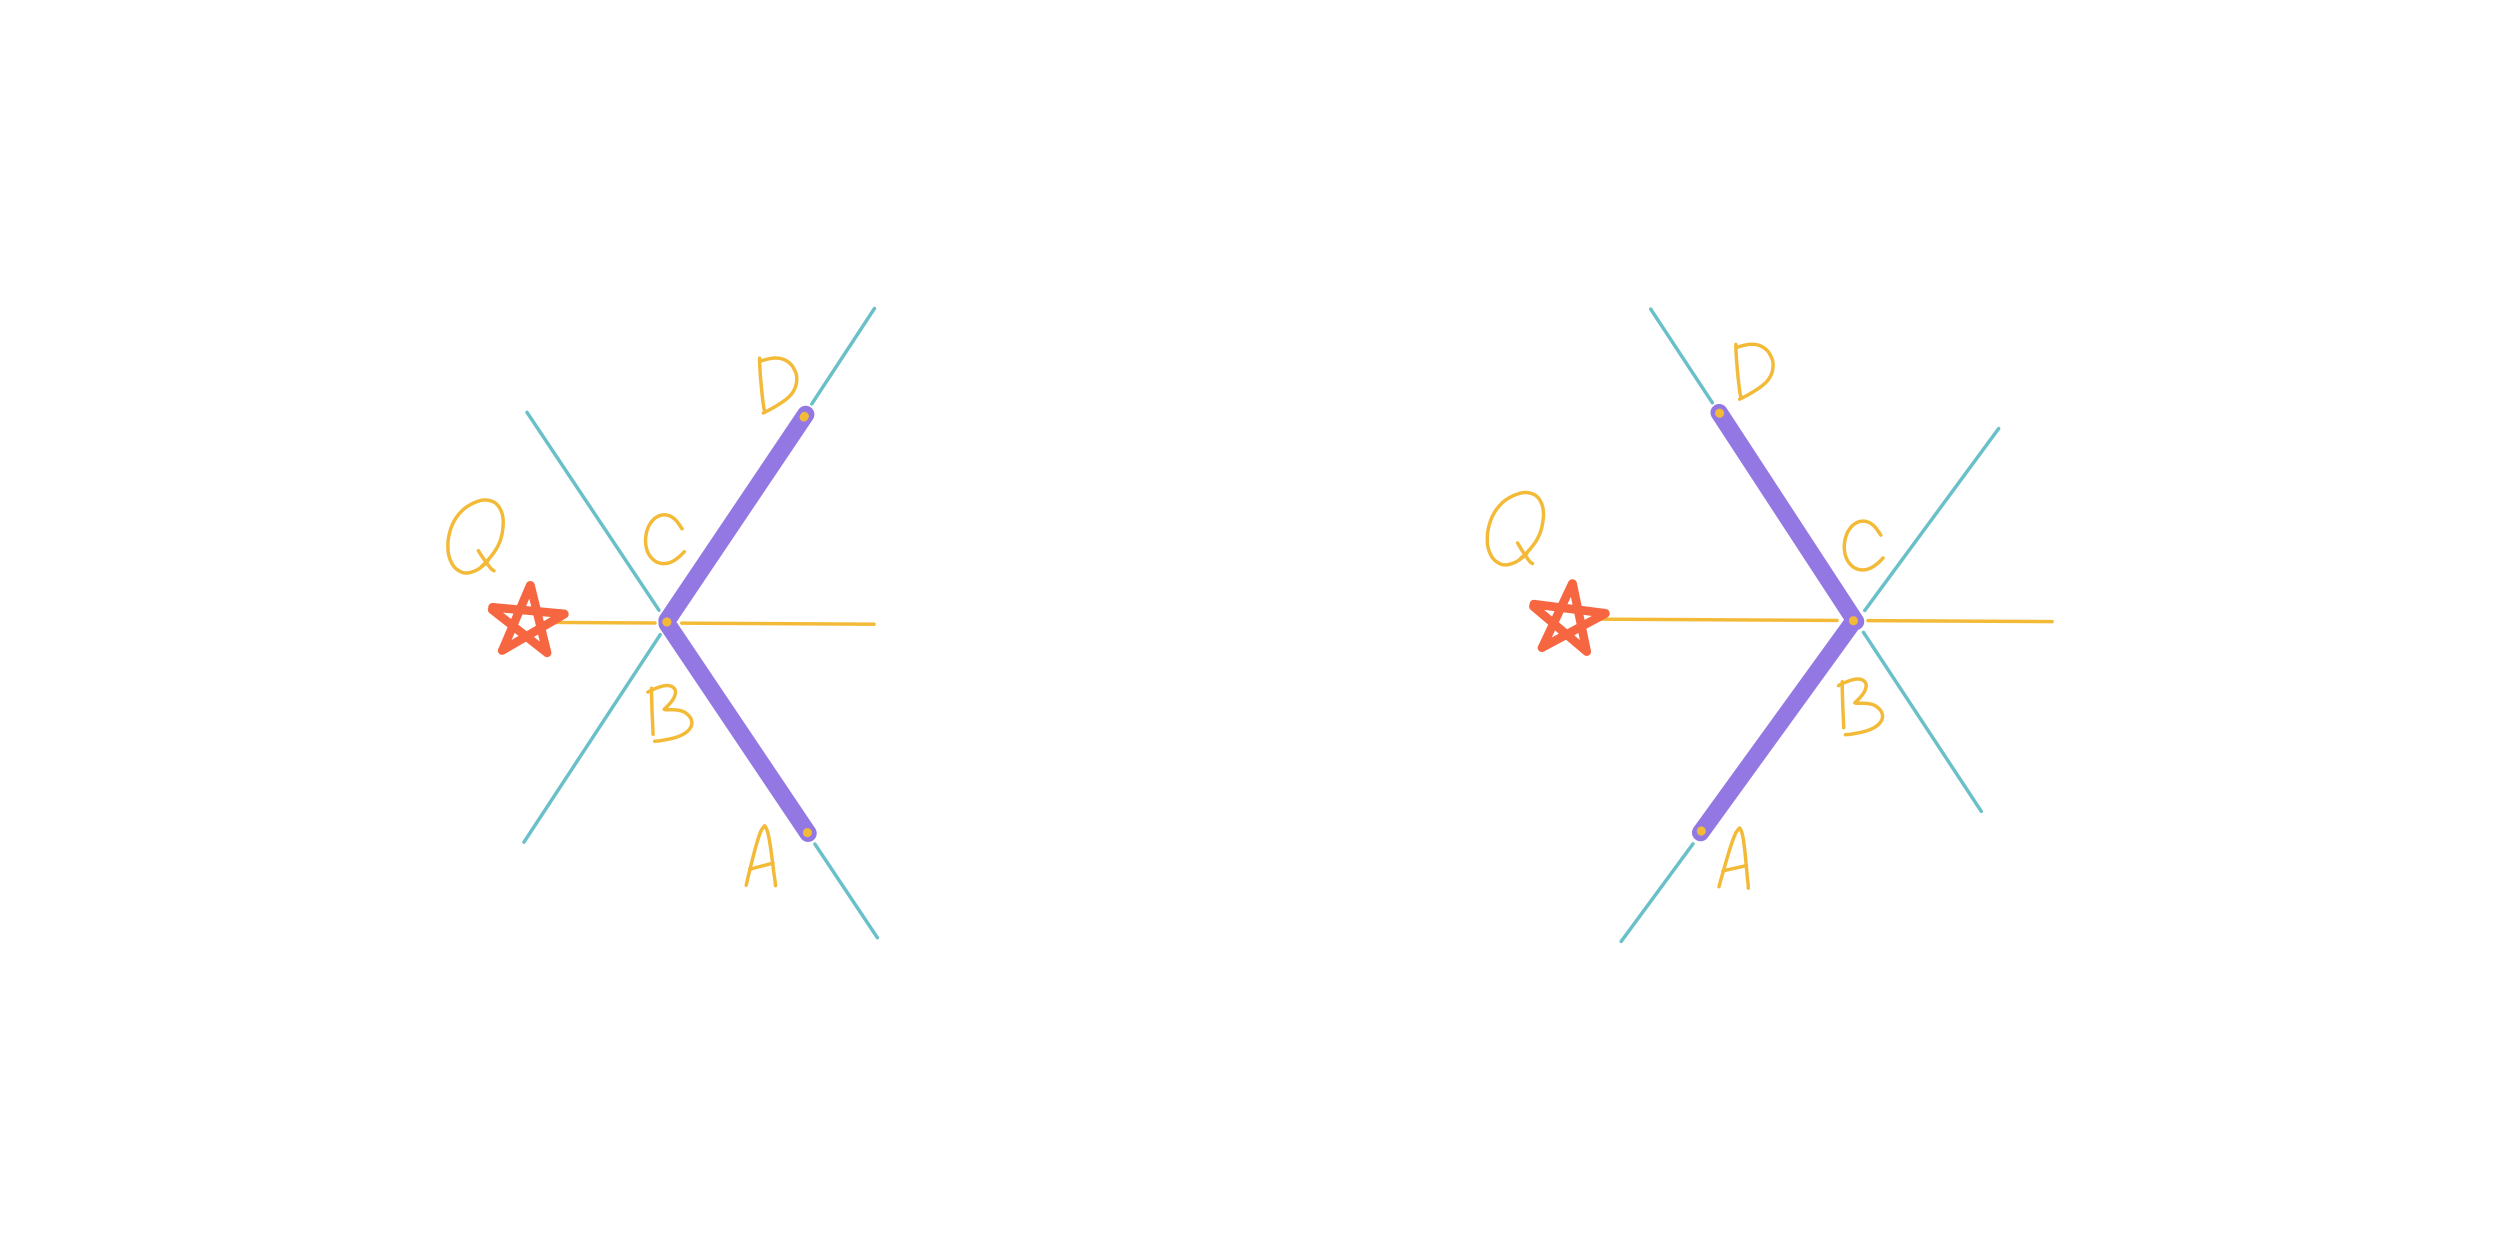
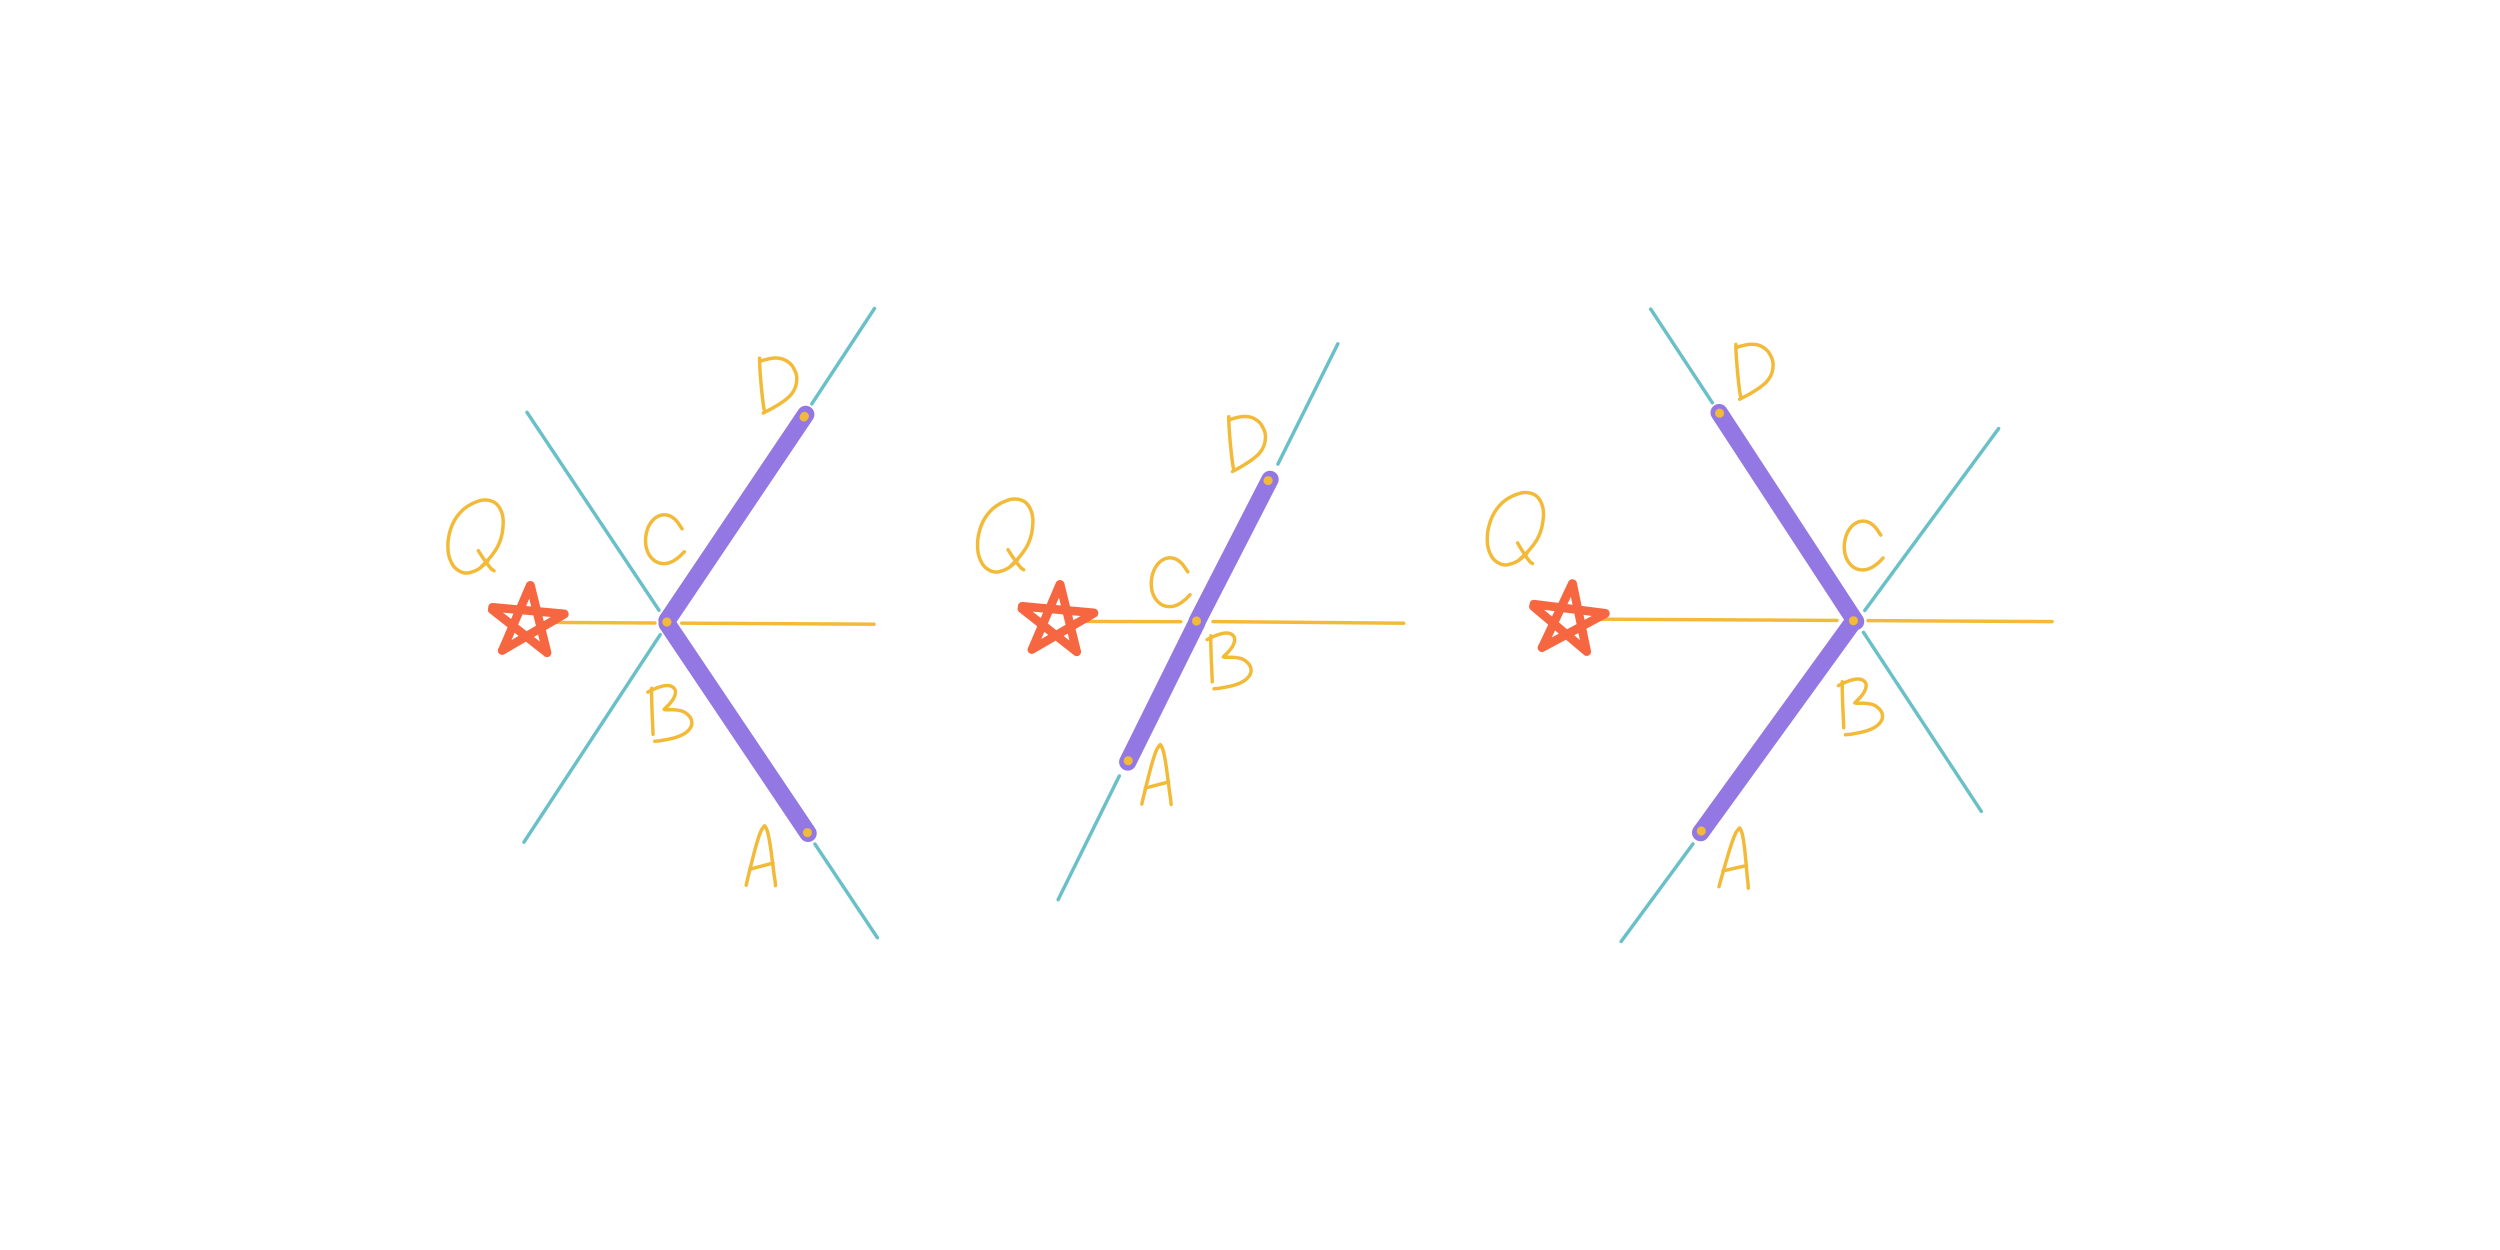
<svg xmlns="http://www.w3.org/2000/svg" xml:space="preserve" viewBox="0 0 960 480">
-   <g transform="translate(-597.908 -2652.493)scale(1.33333)">
-     <path fill="none" stroke="#6ac0c8" stroke-linecap="round" stroke-linejoin="round" d="m599.323 2231.923 39.261-59.776m43.64-66.443 18.054-27.487m-100.076 29.905 38.025 57.016m44.897 67.32 17.998 26.987m214.2 1.077 20.694-28.117m49.467-67.211 38.563-52.397m-100.215-34.406 17.763 26.988m43.514 66.112 33.932 51.553" style="display:inline" />
-     <path fill="none" stroke="#f3ba38" stroke-linecap="round" stroke-linejoin="round" d="m605.741 2168.626 31.327.172m7.701.043 55.399.304m206.642-1.463 70.69.38m8.893.048 53.051.285" style="display:inline" />
-     <path fill="none" stroke="#9378e3" stroke-linecap="round" stroke-linejoin="round" stroke-width="5" d="m640.535 2168.1 39.947-59.372m-39.907 60.264 40.576 60.372m262.398-121.15 39.293 60.167m-44.624 60.786 44.243-61.112" style="display:inline" />
-     <path fill="none" stroke="#f66640" stroke-linecap="round" stroke-linejoin="round" stroke-width="2.5" d="m593.221 2176.461 7.907-18.492m.088.011 4.765 19.403m-15.795-12.423 15.778 12.39m-15.672-13.072 20.64 1.891m-17.871 10.555 17.902-10.471m281.725 9.399 8.565-18.196m.087.014 4.066 19.561m-15.34-12.981 15.324 12.947m-15.192-13.625 20.559 2.629m-18.239 9.908 18.267-9.823" style="display:inline" />
-     <path fill="none" stroke="#f3ba38" stroke-linecap="round" stroke-linejoin="round" stroke-width="2.5" d="M679.963 2109.526q.106-.14.182-.296" style="display:inline" />
-     <circle cx="640.488" cy="2168.516" r="1.25" fill="#f3ba38" stroke="#f3ba38" stroke-width=".1" style="display:inline" />
-     <circle cx="680.971" cy="2229.179" r="1.25" fill="#f3ba38" stroke="#f3ba38" stroke-width=".1" style="display:inline" />
-     <circle cx="982.229" cy="2168.154" r="1.25" fill="#f3ba38" stroke="#f3ba38" stroke-width=".1" style="display:inline" />
-     <circle cx="938.411" cy="2228.714" r="1.25" fill="#f3ba38" stroke="#f3ba38" stroke-width=".1" style="display:inline" />
-     <circle cx="943.682" cy="2108.372" r="1.25" fill="#f3ba38" stroke="#f3ba38" stroke-width=".1" style="display:inline" />
-     <path fill="none" stroke="#f3ba38" stroke-linecap="round" stroke-linejoin="round" d="M587.161 2152.431q.19-.179.443-.386.319-.272 1.289-1.321t1.744-2.156q.773-1.108 1.208-1.966.436-.859.823-2.029.387-1.171.578-2.885t.104-2.608-.194-1.358q-.107-.463-.387-1.155-.281-.692-.629-1.194-.349-.502-.623-.769-.274-.266-.512-.436-.239-.17-.838-.415t-1.254-.329q-.654-.084-1.081-.056t-.759.082-1.566.505q-1.233.45-2.233 1.116-1 .665-1.451 1.067-.45.401-1.018 1.044t-1.08 1.409-1.033 1.899-.902 2.83-.372 3.173.141 2.209.341 1.381q.211.648.494 1.209.282.562.456.823t.4.528.487.513.898.615q.636.37.996.47.359.1.568.133t.489.04q.28.01.535-.013.256-.02 1.202-.317.947-.297 1.556-.663.61-.365 1.131-.778t.778-.665.454-.468q.196-.217.645-.637" style="display:inline" />
-     <path fill="none" stroke="#f3ba38" stroke-linecap="round" stroke-linejoin="round" d="M586.197 2147.965q.071.091.32.514.25.423.808 1.263t1.289 1.83 1.382 1.734q.028.013.221.138.193.126.489.316m295.595-3.52q.196-.172.457-.37.328-.261 1.335-1.274 1.008-1.014 1.82-2.093t1.278-1.921.895-1.999q.429-1.155.681-2.861t.197-2.603-.145-1.364-.345-1.168-.586-1.216-.594-.79q-.265-.276-.497-.455-.233-.179-.823-.445-.589-.266-1.241-.373-.651-.108-1.078-.095t-.762.055-1.583.448-2.272 1.035-1.487 1.014q-.465.385-1.055 1.007-.591.623-1.131 1.37-.539.747-1.1 1.861-.56 1.113-1.002 2.796-.443 1.683-.486 3.158t.062 2.212.292 1.393q.186.654.449 1.226.263.571.427.838t.38.542.469.53.876.647.978.505.563.154.487.057.535.01q.256-.011 1.213-.274.956-.262 1.579-.606.622-.343 1.158-.738t.801-.636.47-.451q.204-.21.668-.614" style="display:inline" />
-     <path fill="none" stroke="#f3ba38" stroke-linecap="round" stroke-linejoin="round" d="M885.498 2145.742q.068.094.302.525t.761 1.291q.528.859 1.223 1.875.694 1.015 1.319 1.782.027.014.216.147l.477.332m53.713 93.052q.084-.406.562-2.106.477-1.7 1.455-5.093.977-3.393 1.682-5.423.706-2.03 1.084-2.793t1.159-1.52q.107.042.474.908.366.865.623 2.571.258 1.705.384 2.937t.309 3.222.266 2.937.166 1.786q.083.841.206 1.742.019.105.059 1.26" style="display:inline" />
-     <path fill="none" stroke="#f3ba38" stroke-linecap="round" stroke-linejoin="round" d="M944.676 2240.178q.411-.115 2.14-.481 1.729-.365 4.626-1.036m-288.109 5.659q.069-.409.485-2.125.417-1.716 1.272-5.142t1.488-5.48q.631-2.053.982-2.83.351-.776 1.104-1.56.109.038.506.89t.715 2.547.489 2.922.424 3.209q.255 1.982.372 2.925t.229 1.78.268 1.732q.024.105.104 1.258" style="display:inline" />
-     <path fill="none" stroke="#f3ba38" stroke-linecap="round" stroke-linejoin="round" d="M664.335 2239.713q.407-.13 2.122-.557t4.586-1.201m-34.954-50.365-.024.419q.005.552.038 2.317.032 1.765.112 3.778.081 2.013.259 5.593.017.234.036 1.166" style="display:inline" />
-     <path fill="none" stroke="#f3ba38" stroke-linecap="round" stroke-linejoin="round" d="M635.011 2188.704q.28-.155.694-.364.415-.21 1.19-.552t1.376-.543 1.207-.32q.606-.118 1.04-.121.434 0 .772.058.337.059.692.262.354.202.563.447.209.244.287.398t.132.448q.055.295-.069.859-.125.564-.38 1.069-.255.506-.652 1.025-.396.519-.698.843t-.453.468l-.265.253q-.114.108-.748.742.039.031.266.084.226.053.591.044t.634-.022.897-.01q.629.01 1.261.081.631.074 1.036.186t.623.183q.218.072.612.289.394.218.899.684.506.467.722.817t.307.618q.091.267.124.699.032.432-.028.728-.061.297-.15.504-.09.208-.284.52-.195.313-.534.669t-.906.751q-.568.394-1.441.778t-1.842.642-1.995.43q-1.028.174-2.165.404-.084.021-.855.052l-.472.056m342.004-17.148-.024.419q.005.552.038 2.317.032 1.764.113 3.778.08 2.013.258 5.593.017.233.036 1.166" style="display:inline" />
-     <path fill="none" stroke="#f3ba38" stroke-linecap="round" stroke-linejoin="round" d="M977.925 2186.829q.28-.156.695-.365t1.189-.551q.775-.342 1.376-.543t1.207-.32 1.04-.121q.434 0 .772.057.337.06.692.262t.563.447.287.399q.077.154.132.448t-.069.858-.38 1.07q-.255.505-.652 1.025-.396.519-.698.842-.302.324-.453.469l-.265.253q-.114.108-.748.742.04.031.266.084t.591.043.634-.021q.268-.013.897-.01.629.01 1.261.081.631.075 1.036.186.405.112.623.184.218.071.612.289t.899.684.722.816q.216.351.307.618.091.268.124.7.032.431-.028.728-.061.296-.15.504-.09.208-.284.52-.195.312-.534.669t-.906.751-1.441.778-1.842.641-1.995.431-2.165.403q-.084.022-.855.053l-.472.056m-335.033-59.318-.151-.188q-.091-.125-.437-.664-.346-.538-.597-.877-.252-.338-.471-.588-.22-.25-.544-.537t-.662-.502-.683-.361q-.346-.146-.825-.24-.478-.093-.87-.084-.392.01-.811.109-.419.1-.912.348t-.768.454q-.276.205-.612.545-.337.341-.715.886-.378.546-.569.931-.192.385-.453 1.184t-.381 1.79q-.12.992-.053 1.86.068.868.161 1.285.092.418.337 1.055.244.637.584 1.178t.779.984q.439.442.856.713.418.271.849.438.432.167.985.253t1.116.034q.563-.05.802-.112.238-.063.7-.242.462-.18.829-.383.368-.202.882-.579t.846-.675.473-.431.598-.621q.171-.17.361-.375m344.593-4.77-.151-.187q-.092-.126-.437-.664-.346-.539-.598-.877-.251-.339-.471-.589t-.543-.537-.662-.501q-.338-.215-.684-.362-.345-.146-.824-.24-.479-.093-.87-.084-.392.01-.811.11t-.913.347-.768.454-.612.546q-.337.34-.714.886-.378.545-.57.93t-.452 1.185q-.261.799-.382 1.79-.12.991-.052 1.859t.16 1.286.337 1.055.585 1.178.779.983.856.714.849.438.984.252 1.116.035.802-.113.7-.242.83-.383q.367-.202.881-.578.514-.377.847-.675t.473-.431.598-.622q.17-.17.361-.375m-323.572-57.562q.006.064-.005.564.001.17.042 1.352t.163 2.762.2 2.426.155 1.635.215 2.109q.139 1.318.265 2.213.125.894.183 1.19t.104.456q.047.162.102.388" style="display:inline" />
-     <path fill="none" stroke="#f3ba38" stroke-linecap="round" stroke-linejoin="round" d="M667.313 2093.432q.192-.073.329-.12.137-.048.839-.258.703-.21 1.428-.357t1.143-.186q.418-.038 1.047-.013.63.024 1.079.117.45.092.686.172t.752.339.947.6q.433.341.656.579t.387.449q.163.213.553.96.389.748.53 1.22t.204 1.074q.064.601-.056 1.446-.119.846-.322 1.393-.203.548-.457 1.001-.254.454-.467.744-.212.291-.388.497t-.458.491-.976.84q-.693.556-1.753 1.245t-1.882 1.148-1.468.78-.727.363l-.685.364m280.114-19.771q.006.063-.006.564.001.169.042 1.351t.163 2.763.201 2.426q.078.845.155 1.635.076.79.215 2.108.138 1.319.264 2.213t.183 1.19.104.457.102.388" style="display:inline" />
-     <path fill="none" stroke="#f3ba38" stroke-linecap="round" stroke-linejoin="round" d="M948.491 2089.465q.193-.072.329-.12.137-.047.84-.258.702-.21 1.427-.357t1.143-.186q.418-.038 1.048-.013t1.079.117.685.172.752.339q.515.26.948.601t.656.578q.224.238.386.45.163.212.553.96.39.747.531 1.22.141.472.204 1.073t-.056 1.447q-.12.845-.322 1.393-.203.547-.458 1.001-.254.453-.466.744t-.389.497-.458.49q-.282.285-.975.841t-1.754 1.244q-1.06.689-1.881 1.149-.822.459-1.469.78t-.727.363l-.685.364" style="display:inline" />
-   </g>
+   <path fill="none" stroke="#6ac0c8" stroke-linecap="round" stroke-linejoin="round" d="m201.187 323.397 52.348-79.701m58.187-88.59 24.072-36.65M202.359 158.33l50.7 76.021m59.863 89.76 23.997 35.983m285.6 1.436 27.591-37.49m65.956-89.614 51.417-69.862m-133.62-45.875 23.685 35.984m58.018 88.15 45.243 68.736" style="display:inline;stroke-width:1.333" />
+   <path fill="none" stroke="#f3ba38" stroke-linecap="round" stroke-linejoin="round" d="m209.745 239.001 41.769.23m10.268.057 73.865.405m275.522-1.95 94.253.506m11.857.064 70.735.38" style="display:inline;stroke-width:1.333" />
+   <path fill="none" stroke="#9378e3" stroke-linecap="round" stroke-linejoin="round" stroke-width="6.667" d="m256.137 238.3 53.262-79.163m-53.21 80.352 54.102 80.496m349.863-161.533 52.39 80.222m-59.498 81.048 58.99-81.482" style="display:inline" />
+   <path fill="none" stroke="#f66640" stroke-linecap="round" stroke-linejoin="round" stroke-width="3.333" d="m193.051 249.448 10.543-24.656m.117.015 6.354 25.87m-21.06-16.564 21.037 16.52m-20.896-17.43 27.52 2.522m-23.828 14.073 23.87-13.96m375.632 12.531 11.42-24.261m.116.019 5.421 26.08M588.844 232.9l20.432 17.262m-20.256-18.166 27.412 3.505m-24.319 13.21 24.356-13.096" style="display:inline" />
+   <path fill="none" stroke="#f3ba38" stroke-linecap="round" stroke-linejoin="round" stroke-width="3.333" d="M308.707 160.201q.141-.186.243-.394" style="display:inline" />
+   <circle cx="256.074" cy="238.855" r="1.667" fill="#f3ba38" stroke="#f3ba38" stroke-width=".133" style="display:inline" />
+   <circle cx="310.051" cy="319.738" r="1.667" fill="#f3ba38" stroke="#f3ba38" stroke-width=".133" style="display:inline" />
+   <circle cx="711.727" cy="238.372" r="1.667" fill="#f3ba38" stroke="#f3ba38" stroke-width=".133" style="display:inline" />
+   <circle cx="653.304" cy="319.118" r="1.667" fill="#f3ba38" stroke="#f3ba38" stroke-width=".133" style="display:inline" />
+   <circle cx="660.332" cy="158.663" r="1.667" fill="#f3ba38" stroke="#f3ba38" stroke-width=".133" style="display:inline" />
+   <path fill="none" stroke="#f3ba38" stroke-linecap="round" stroke-linejoin="round" d="M184.971 217.408q.254-.239.591-.515.425-.363 1.719-1.761 1.293-1.399 2.325-2.875 1.03-1.477 1.61-2.621.582-1.145 1.098-2.705.516-1.562.77-3.847.255-2.285.14-3.477-.117-1.192-.26-1.811-.142-.617-.515-1.54-.375-.923-.839-1.592-.465-.67-.83-1.025-.366-.355-.683-.582-.319-.226-1.118-.553-.798-.327-1.672-.439-.872-.112-1.441-.074-.57.037-1.012.109t-2.088.673q-1.644.6-2.977 1.488-1.334.887-1.935 1.423-.6.535-1.357 1.392-.758.857-1.44 1.879-.683 1.02-1.378 2.531t-1.202 3.774-.496 4.23q.012 1.968.188 2.946.176.977.454 1.841.282.864.66 1.612.375.75.607 1.097.232.348.533.704t.65.684 1.197.82q.848.494 1.328.627.479.133.757.177.28.044.652.054.374.013.714-.018.341-.026 1.602-.422 1.263-.396 2.075-.884.813-.487 1.508-1.038.695-.55 1.037-.886.343-.336.606-.624.261-.29.86-.85" style="display:inline;stroke-width:1.333" />
+   <path fill="none" stroke="#f3ba38" stroke-linecap="round" stroke-linejoin="round" d="M183.686 211.453q.095.122.427.686.333.563 1.077 1.683t1.719 2.44q.974 1.32 1.842 2.312.038.018.295.184.257.168.652.422m394.126-4.693q.261-.23.609-.494.437-.348 1.78-1.698 1.344-1.352 2.427-2.791t1.704-2.561 1.193-2.666q.572-1.54.908-3.814t.263-3.471-.194-1.819-.46-1.557-.781-1.621-.792-1.054q-.353-.368-.663-.606-.31-.24-1.097-.594-.785-.354-1.655-.497-.868-.144-1.437-.127-.57.018-1.016.074t-2.11.597-3.03 1.38-1.983 1.352q-.62.513-1.406 1.343-.788.83-1.508 1.826-.719.996-1.467 2.482-.747 1.484-1.336 3.727-.59 2.244-.648 4.211-.057 1.967.083 2.95.14.982.39 1.857.247.872.598 1.634.35.762.57 1.118.218.356.506.722.288.367.625.707t1.168.863q.83.522 1.304.673.473.15.75.205.278.055.65.076.372.022.713.014.342-.015 1.618-.366 1.274-.349 2.105-.808.83-.457 1.544-.984t1.068-.848q.353-.32.627-.6.272-.28.89-.82" style="display:inline;stroke-width:1.333" />
+   <path fill="none" stroke="#f3ba38" stroke-linecap="round" stroke-linejoin="round" d="M582.753 208.49q.09.125.403.7.312.574 1.014 1.72.704 1.146 1.631 2.5.925 1.354 1.759 2.376.036.02.288.196l.636.443m71.617 124.07q.112-.542.75-2.809.635-2.266 1.94-6.79 1.302-4.524 2.242-7.231.941-2.707 1.445-3.724t1.546-2.027q.142.056.632 1.21.488 1.154.83 3.429.344 2.273.512 3.916t.412 4.296.355 3.916.221 2.381q.11 1.122.275 2.323.025.14.079 1.68" style="display:inline;stroke-width:1.333" />
+   <path fill="none" stroke="#f3ba38" stroke-linecap="round" stroke-linejoin="round" d="M661.657 334.404q.548-.154 2.853-.642 2.306-.486 6.168-1.381m-384.144 7.545q.092-.545.646-2.833.556-2.288 1.696-6.856t1.984-7.307q.842-2.737 1.31-3.773.468-1.035 1.472-2.08.145.05.674 1.187.53 1.136.954 3.396t.652 3.896.565 4.278q.34 2.643.496 3.9t.305 2.374.358 2.309q.032.14.138 1.677" style="display:inline;stroke-width:1.333" />
+   <path fill="none" stroke="#f3ba38" stroke-linecap="round" stroke-linejoin="round" d="M287.87 333.784q.542-.174 2.83-.743 2.286-.57 6.114-1.601m-46.605-67.154-.032.559q.007.736.05 3.09t.15 5.037q.108 2.684.345 7.457.023.312.048 1.555" style="display:inline;stroke-width:1.333" />
+   <path fill="none" stroke="#f3ba38" stroke-linecap="round" stroke-linejoin="round" d="M248.771 265.772q.374-.207.926-.486.553-.28 1.586-.736 1.034-.456 1.835-.724t1.61-.426q.807-.158 1.386-.162.579 0 1.03.078.449.078.922.349.472.27.75.596.28.325.383.53.104.206.176.598.073.393-.092 1.145-.166.752-.506 1.426t-.87 1.366q-.528.692-.93 1.124-.403.432-.604.624l-.354.338q-.152.144-.997.989.052.041.355.112.3.07.788.059.486-.014.845-.03.359-.017 1.196-.013.839.013 1.681.108.842.099 1.382.248.54.15.83.244.29.096.816.385.526.291 1.199.912.675.623.963 1.09.288.466.409.824.121.356.165.932.043.576-.037.97-.081.396-.2.672-.12.278-.379.694-.26.417-.712.892-.452.474-1.208 1.001-.757.525-1.921 1.037t-2.456.856-2.66.574q-1.37.232-2.887.538-.112.028-1.14.07l-.63.074m456.005-22.864-.032.56q.007.735.05 3.088.044 2.352.151 5.038.107 2.684.344 7.457.023.31.048 1.555" style="display:inline;stroke-width:1.333" />
+   <path fill="none" stroke="#f3ba38" stroke-linecap="round" stroke-linejoin="round" d="M705.989 263.272q.373-.208.926-.487.554-.279 1.586-.735t1.834-.724 1.61-.426 1.386-.162q.579 0 1.03.076.449.08.922.35t.751.596.383.532q.102.205.176.597.073.392-.092 1.144-.166.752-.507 1.427-.34.673-.87 1.366-.527.692-.93 1.123t-.604.625l-.353.338q-.152.144-.998.989.054.041.355.112.301.07.788.057t.845-.028q.358-.017 1.196-.013.839.013 1.682.108.841.1 1.381.248.54.15.83.245.291.095.817.386.525.29 1.198.912.674.621.963 1.088t.41.824.165.933q.042.575-.038.97t-.2.673-.378.693q-.26.416-.712.892t-1.208 1.001-1.922 1.038-2.456.854-2.66.575-2.886.537q-.112.03-1.14.071l-.63.075m-446.71-79.09-.2-.251q-.122-.167-.583-.886-.461-.717-.796-1.17-.336-.45-.628-.783-.293-.333-.725-.716t-.883-.67-.91-.48q-.462-.195-1.1-.32t-1.16-.113q-.523.014-1.082.146-.559.133-1.216.464-.657.33-1.024.605-.368.273-.816.727-.45.454-.953 1.18-.504.729-.76 1.242-.255.514-.603 1.579t-.508 2.387-.07 2.48.214 1.713q.123.557.45 1.407.325.849.778 1.57t1.039 1.312 1.14.95q.558.362 1.133.585.576.223 1.313.337.738.115 1.488.046.75-.067 1.07-.15.317-.084.933-.322.616-.24 1.105-.511.49-.27 1.176-.772.686-.503 1.128-.9.443-.397.63-.575.189-.177.798-.828.228-.226.482-.5m459.456-6.36-.202-.25q-.122-.167-.582-.884-.462-.72-.798-1.17-.334-.452-.628-.785-.293-.333-.724-.716-.43-.383-.882-.668-.45-.287-.912-.483-.46-.194-1.099-.32-.639-.124-1.16-.112-.523.014-1.081.147-.559.133-1.218.463-.658.329-1.024.605-.365.276-.816.728-.449.453-.952 1.181-.504.727-.76 1.24-.256.514-.602 1.58-.348 1.066-.51 2.387-.16 1.321-.069 2.479.09 1.157.213 1.714.123.558.45 1.407.326.85.78 1.57.453.722 1.038 1.311.586.59 1.142.952.556.363 1.132.584.576.222 1.312.336t1.488.047 1.07-.15q.316-.083.932-.323t1.107-.511 1.175-.77q.685-.503 1.13-.9.443-.398.63-.575.186-.178.797-.83.227-.226.481-.5M291.675 137.52q.008.085-.007.752.001.227.056 1.803t.217 3.682.267 3.235.207 2.18.286 2.812q.186 1.757.354 2.95.166 1.193.244 1.587.077.395.138.608.063.216.136.518" style="display:inline;stroke-width:1.333" />
+   <path fill="none" stroke="#f3ba38" stroke-linecap="round" stroke-linejoin="round" d="M291.84 138.743q.256-.098.44-.16.182-.064 1.118-.344t1.904-.476q.966-.196 1.524-.248.557-.051 1.396-.018.84.032 1.438.156.6.123.915.23.315.106 1.003.452.688.345 1.262.8.578.454.875.772.297.317.516.598.217.284.737 1.28.52.998.707 1.627.188.63.272 1.432t-.075 1.928q-.158 1.128-.429 1.857-.27.731-.61 1.335-.338.605-.622.992-.283.388-.517.663-.235.274-.611.654t-1.301 1.12q-.924.742-2.338 1.66-1.413.919-2.509 1.531t-1.957 1.04-.97.484l-.913.485m373.484-26.36q.008.083-.008.751.001.225.056 1.801t.218 3.684.268 3.235q.104 1.127.206 2.18t.287 2.81q.184 1.76.352 2.951t.244 1.587.139.61.136.517" style="display:inline;stroke-width:1.333" />
+   <path fill="none" stroke="#f3ba38" stroke-linecap="round" stroke-linejoin="round" d="M666.744 133.453q.257-.096.438-.16.183-.062 1.12-.344.936-.28 1.903-.476.966-.196 1.524-.248.557-.05 1.397-.017t1.439.156.913.23 1.003.451q.686.347 1.264.802.577.454.874.77.3.318.515.6.217.283.737 1.28.52.996.708 1.627.188.63.272 1.43.084.802-.074 1.93-.16 1.127-.43 1.857t-.61 1.335q-.339.604-.622.992-.282.388-.518.663-.236.274-.61.653-.377.38-1.3 1.121-.925.742-2.34 1.659-1.413.919-2.508 1.532-1.096.612-1.958 1.04-.863.428-.97.484l-.913.485" style="display:inline;stroke-width:1.333" />
+   <path fill="none" stroke="#6ac0c8" stroke-linecap="round" stroke-linejoin="round" d="m490.71 178.223 23.026-46.208m-83.904 165.931-23.51 47.534" style="stroke-width:1.333" />
+   <path fill="none" stroke="#f3ba38" stroke-linecap="round" stroke-linejoin="round" d="m413.139 238.621 40.236.108m12.437-.041 73.229.625" style="stroke-width:1.333" />
+   <path fill="none" stroke="#9378e3" stroke-linecap="round" stroke-linejoin="round" stroke-width="6.667" d="m459.701 238.594 27.984-54.485m-28.102 55-26.524 53.495" />
+   <path fill="none" stroke="#f66640" stroke-linecap="round" stroke-linejoin="round" stroke-width="3.333" d="m396.445 249.068 10.543-24.656m.117.015 6.352 25.87m-21.06-16.564 21.038 16.52m-20.895-17.43 27.52 2.52m-23.83 14.075 23.871-13.96" />
+   <circle cx="459.468" cy="238.473" r="1.667" fill="#f3ba38" stroke="#f3ba38" stroke-width=".133" />
+   <circle cx="433.247" cy="292.126" r="1.667" fill="#f3ba38" stroke="#f3ba38" stroke-width=".133" />
+   <path fill="none" stroke="#f3ba38" stroke-linecap="round" stroke-linejoin="round" d="M388.365 217.028q.252-.239.591-.515.424-.364 1.719-1.761 1.294-1.397 2.324-2.875 1.032-1.477 1.612-2.621.58-1.145 1.097-2.707t.77-3.845.14-3.477q-.118-1.194-.26-1.811-.14-.617-.515-1.54t-.839-1.592-.83-1.024q-.367-.355-.683-.583-.319-.228-1.118-.553-.798-.327-1.672-.439-.872-.112-1.441-.074-.57.037-1.012.109-.444.072-2.088.673-1.645.6-2.979 1.487-1.333.888-1.933 1.423-.601.536-1.357 1.393-.758.857-1.442 1.879-.682 1.02-1.376 2.531-.693 1.51-1.202 3.774-.51 2.264-.496 4.23.012 1.967.188 2.946.176.978.454 1.841.28.863.658 1.612.377.75.61 1.097.231.348.531.704t.65.684q.351.328 1.198.82.848.494 1.328.627.479.133.757.177.28.044.651.054.375.008.715-.018t1.602-.422 2.075-.884q.813-.487 1.508-1.039.693-.55 1.037-.885t.606-.624.86-.85" style="stroke-width:1.333" />
+   <path fill="none" stroke="#f3ba38" stroke-linecap="round" stroke-linejoin="round" d="M387.08 211.073q.095.122.427.686.333.564 1.077 1.684t1.717 2.438q.975 1.32 1.844 2.313.038.018.295.184l.652.42m45.364 89.956q.092-.545.648-2.833.555-2.288 1.695-6.856t1.984-7.307q.842-2.737 1.309-3.773.468-1.035 1.473-2.08.144.05.674 1.187.529 1.136.953 3.396t.652 3.896.565 4.278q.34 2.644.496 3.9t.307 2.374q.15 1.116.356 2.31.032.139.139 1.676" style="stroke-width:1.333" />
+   <path fill="none" stroke="#f3ba38" stroke-linecap="round" stroke-linejoin="round" d="M439.792 302.612q.543-.172 2.83-.743 2.285-.57 6.114-1.601m16.21-56.136-.033.558q.007.736.05 3.09.043 2.352.15 5.037.108 2.684.345 7.457.023.311.047 1.555" style="stroke-width:1.333" />
+   <path fill="none" stroke="#f3ba38" stroke-linecap="round" stroke-linejoin="round" d="M463.507 245.617q.373-.208.926-.487.554-.278 1.587-.734t1.835-.724q.8-.268 1.609-.427t1.387-.161 1.027.076.924.35q.472.268.751.595t.381.532q.104.205.178.597.073.392-.092 1.144-.166.752-.507 1.427-.34.673-.87 1.367-.527.692-.93 1.122-.403.432-.604.626l-.354.337q-.152.144-.996.99.052.04.354.111t.788.06q.487-.013.845-.03.36-.017 1.196-.008.84.008 1.68.108.843.099 1.383.246.54.15.83.246.291.095.817.385.524.29 1.198.912.675.621.963 1.09.288.467.41.822.12.357.165.933.043.575-.037.971-.082.395-.2.672-.12.277-.38.693t-.711.892-1.208 1.002q-.756.525-1.923 1.037-1.164.512-2.454.855-1.291.344-2.66.574-1.37.231-2.887.538-.112.03-1.141.07l-.628.075m-10.035-44.916-.201-.25q-.123-.167-.583-.886-.461-.717-.797-1.169-.335-.45-.628-.784-.294-.333-.724-.716-.431-.383-.883-.67-.45-.286-.912-.48-.46-.197-1.099-.32-.638-.126-1.16-.113t-1.081.146-1.217.464q-.66.33-1.024.604-.366.273-.816.728-.448.453-.952 1.181t-.76 1.241q-.256.514-.603 1.579t-.51 2.387q-.16 1.321-.069 2.48.091 1.157.214 1.713.124.557.449 1.407.325.849.78 1.57t1.039 1.31q.584.592 1.141.953t1.132.584 1.312.336 1.488.047 1.07-.15.933-.324q.616-.24 1.106-.509.49-.27 1.175-.772.685-.501 1.13-.9.442-.399.63-.575t.797-.829q.227-.225.482-.499m14.865-68.364q.008.086-.008.752 0 .227.056 1.803t.217 3.683q.163 2.108.268 3.234l.207 2.182q.101 1.054.287 2.81t.352 2.951q.168 1.192.244 1.587.077.393.14.61.06.214.134.515" style="stroke-width:1.333" />
+   <path fill="none" stroke="#f3ba38" stroke-linecap="round" stroke-linejoin="round" d="M472.012 161.228q.253-.099.432-.164.18-.065 1.103-.353.922-.288 1.874-.494.953-.204 1.503-.26t1.378-.029 1.422.145q.59.119.902.224.312.104.991.444.677.342 1.247.791.57.45.864.765.293.315.508.596.214.28.725 1.272.51.992.695 1.619t.264 1.427-.083 1.924-.435 1.854q-.27.73-.61 1.334t-.622.993-.517.663q-.235.276-.608.656t-1.29 1.126-2.31 1.676q-1.39.932-2.46 1.56-1.068.628-1.903 1.072-.836.444-.938.503l-.876.508" style="stroke-width:1.333" />
+   <circle cx="486.949" cy="184.56" r="1.667" fill="#f3ba38" stroke="#f3ba38" stroke-width=".133" />
</svg>
